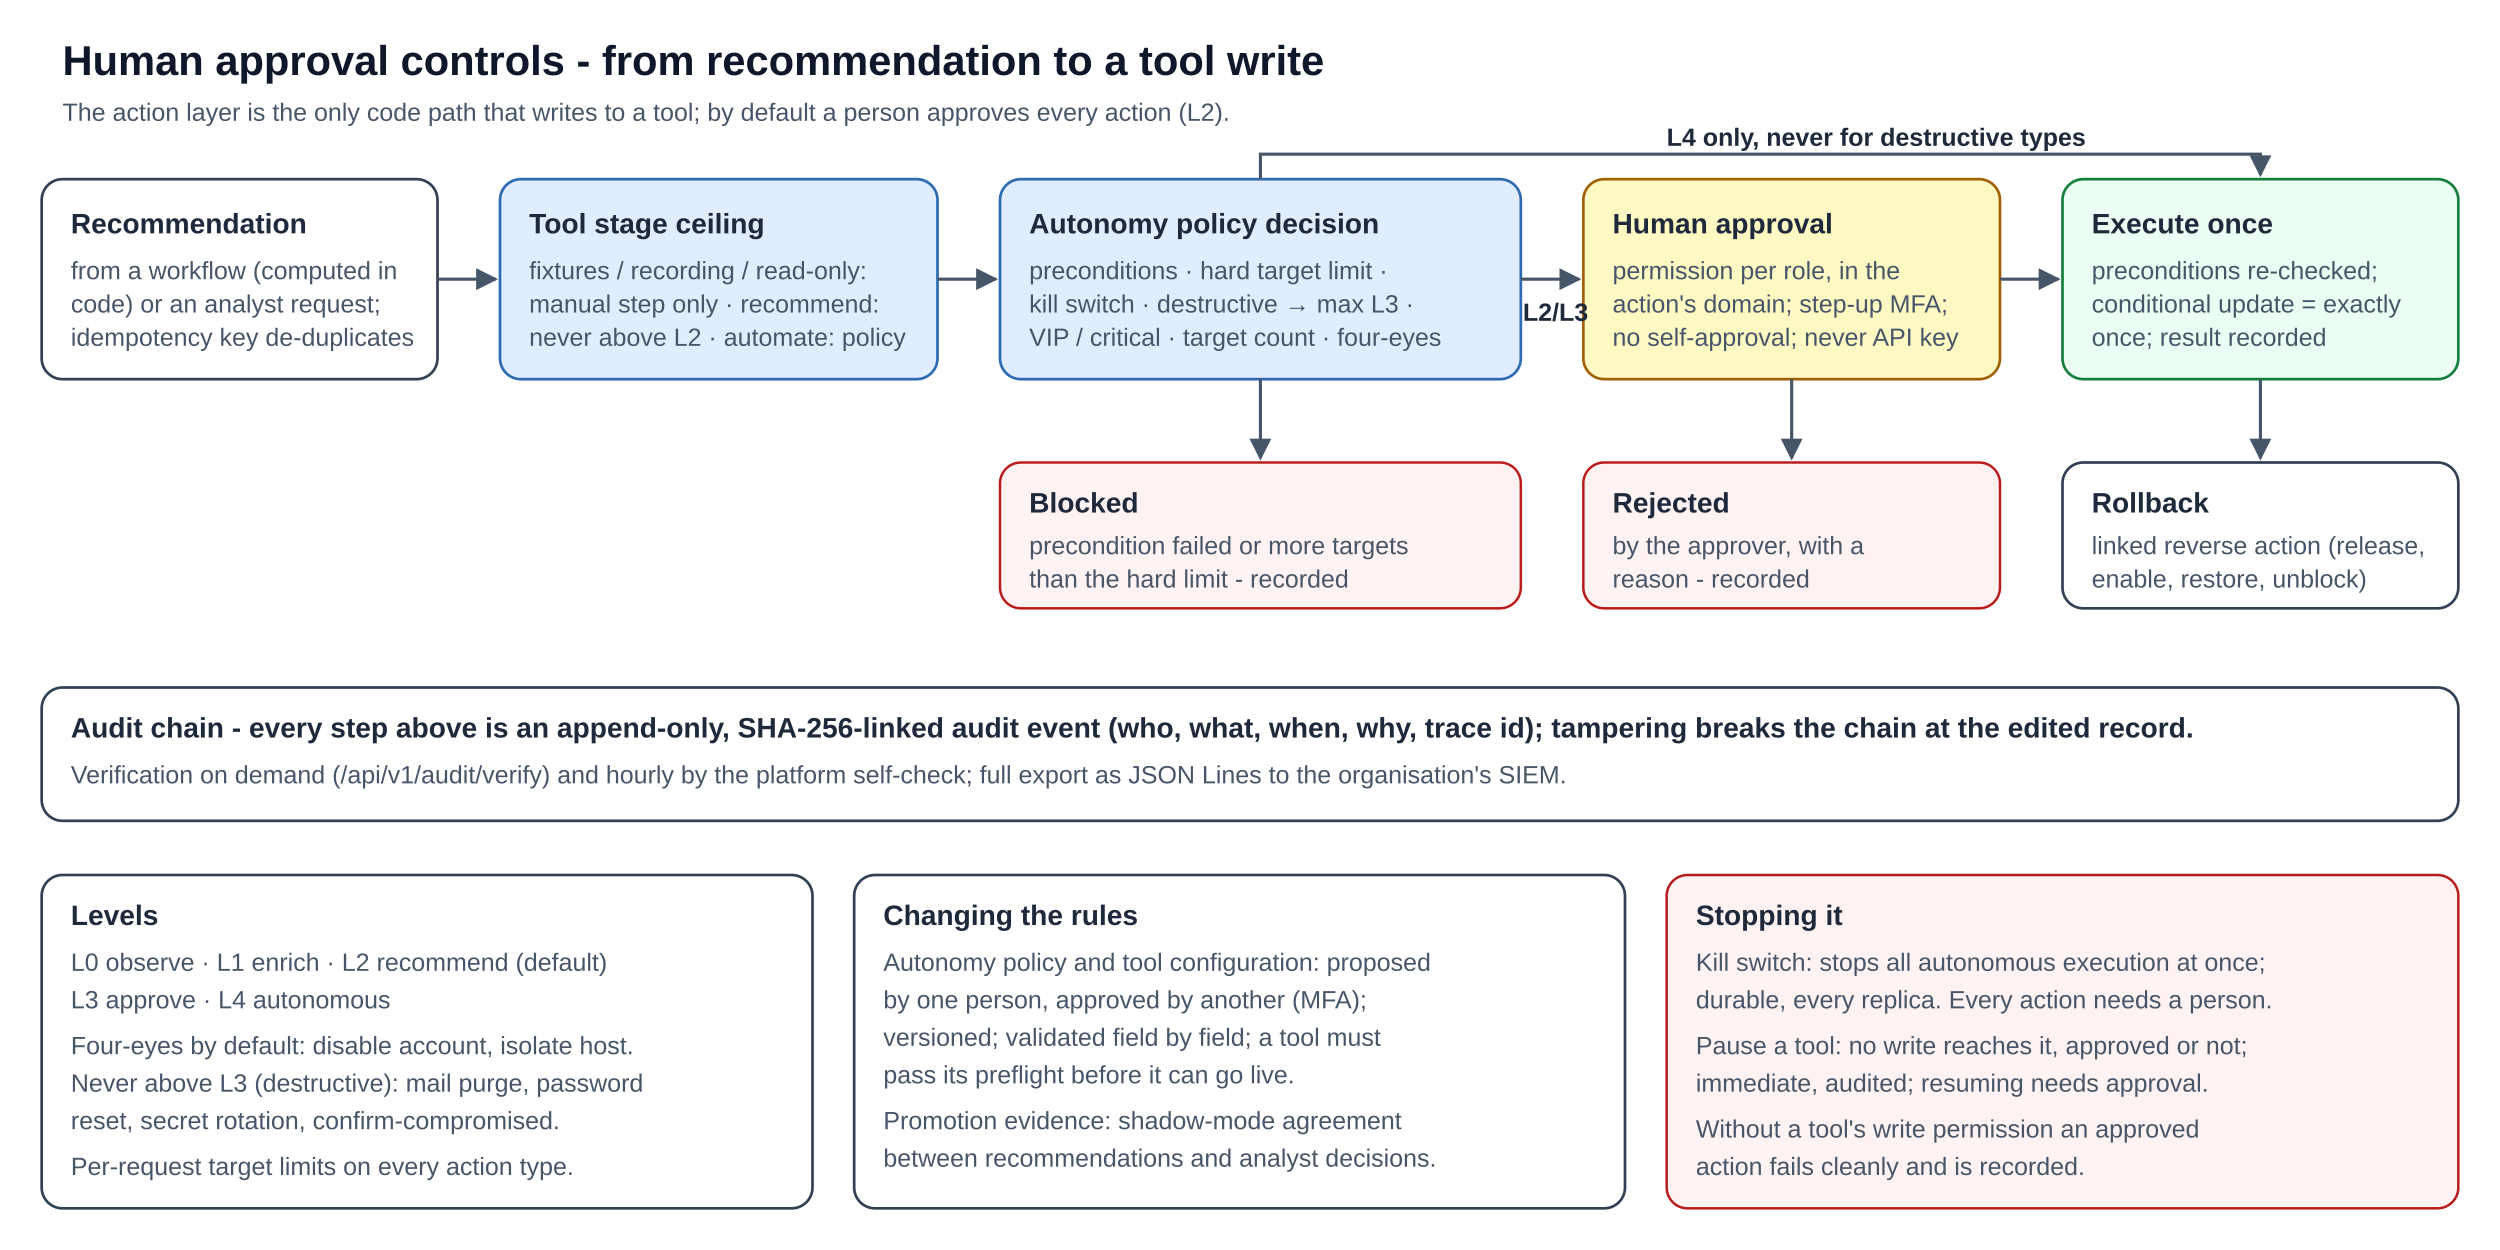
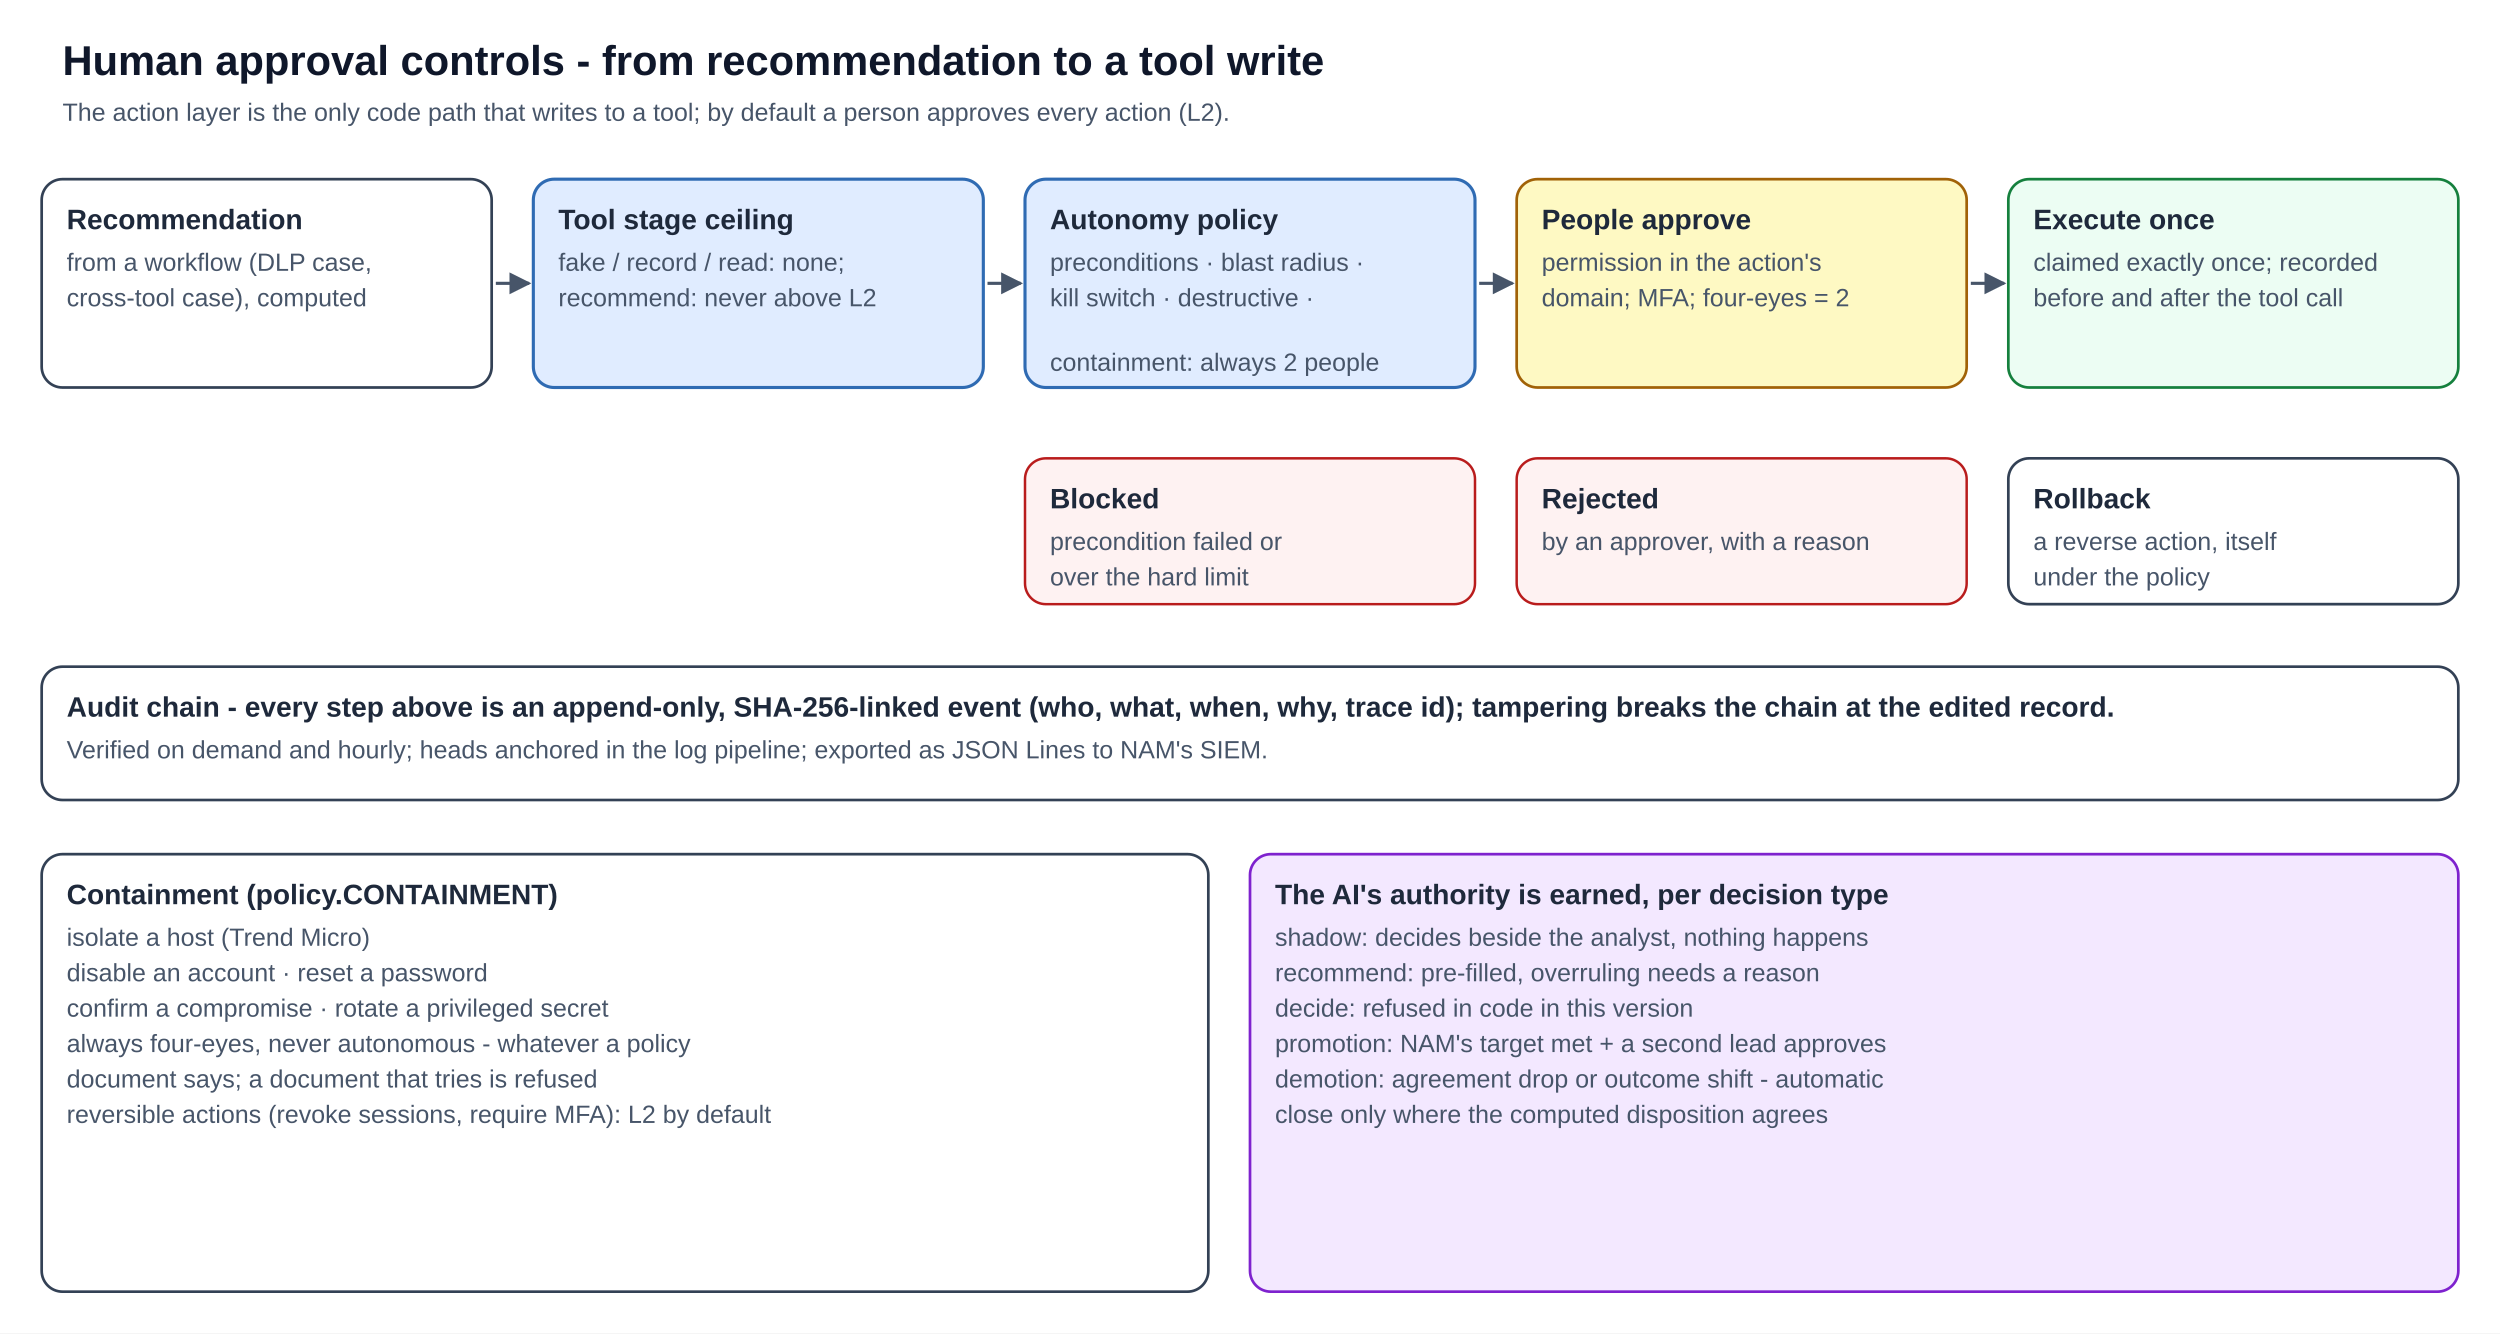
- <svg xmlns="http://www.w3.org/2000/svg" viewBox="0 0 1200 600" font-family="Segoe UI, Arial, sans-serif" font-size="14">
+ <svg xmlns="http://www.w3.org/2000/svg" viewBox="0 0 1200 640" font-family="Segoe UI, Arial, sans-serif" font-size="14">
  <defs>
    <marker id="a" viewBox="0 0 10 10" refX="9" refY="5" markerWidth="7" markerHeight="7" orient="auto-start-reverse">
      <path d="M0,0 L10,5 L0,10 z" fill="#475569" />
    </marker>
    <style>
+       .zone{fill:#f1f5f9;stroke:#94a3b8;stroke-dasharray:6 4}
      .box{fill:#ffffff;stroke:#334155;stroke-width:1.3}
-       .chk{fill:#e0ecff;stroke:#2f6bb3;stroke-width:1.3}
+       .core{fill:#e0ecff;stroke:#2f6bb3;stroke-width:1.5}
+       .ext{fill:#fff7e8;stroke:#c2410c;stroke-width:1.2}
+       .later{fill:#ffffff;stroke:#94a3b8;stroke-width:1.2;stroke-dasharray:5 4}
      .hum{fill:#fef9c3;stroke:#a16207;stroke-width:1.3}
      .stop{fill:#fef2f2;stroke:#b91c1c;stroke-width:1.2}
      .ok{fill:#ecfdf3;stroke:#15803d;stroke-width:1.3}
+       .ai{fill:#f3e8ff;stroke:#7e22ce;stroke-width:1.3}
      .h{font-weight:600;fill:#0f172a}
      .t{font-weight:600;fill:#1e293b;font-size:13.5px}
      .s{fill:#475569;font-size:12px}
      .line{stroke:#475569;stroke-width:1.5;fill:none;marker-end:url(#a)}
+       .dash{stroke:#475569;stroke-width:1.3;fill:none;stroke-dasharray:5 4;marker-end:url(#a)}
      .lbl{fill:#1e293b;font-size:12px;font-weight:600}
    </style>
  </defs>
-   <rect width="1200" height="600" fill="#ffffff" />
+   <rect width="1200" height="640" fill="#ffffff" />
  <text x="30" y="36" class="h" font-size="20">Human approval controls - from recommendation to a tool write</text>
  <text x="30" y="58" class="s">The action layer is the only code path that writes to a tool; by default a person approves every action (L2).</text>
-   <rect x="20" y="86" width="190" height="96" rx="10" class="box" />
-   <text x="34" y="112" class="t">Recommendation</text>
-   <text x="34" y="134" class="s">from a workflow (computed in</text>
-   <text x="34" y="150" class="s">code) or an analyst request;</text>
-   <text x="34" y="166" class="s">idempotency key de-duplicates</text>
-   <rect x="240" y="86" width="210" height="96" rx="10" class="chk" />
-   <text x="254" y="112" class="t">Tool stage ceiling</text>
-   <text x="254" y="134" class="s">fixtures / recording / read-only:</text>
-   <text x="254" y="150" class="s">manual step only · recommend:</text>
-   <text x="254" y="166" class="s">never above L2 · automate: policy</text>
-   <rect x="480" y="86" width="250" height="96" rx="10" class="chk" />
-   <text x="494" y="112" class="t">Autonomy policy decision</text>
-   <text x="494" y="134" class="s">preconditions · hard target limit ·</text>
-   <text x="494" y="150" class="s">kill switch · destructive → max L3 ·</text>
-   <text x="494" y="166" class="s">VIP / critical · target count · four-eyes</text>
-   <rect x="760" y="86" width="200" height="96" rx="10" class="hum" />
-   <text x="774" y="112" class="t">Human approval</text>
-   <text x="774" y="134" class="s">permission per role, in the</text>
-   <text x="774" y="150" class="s">action's domain; step-up MFA;</text>
-   <text x="774" y="166" class="s">no self-approval; never API key</text>
-   <rect x="990" y="86" width="190" height="96" rx="10" class="ok" />
-   <text x="1004" y="112" class="t">Execute once</text>
-   <text x="1004" y="134" class="s">preconditions re-checked;</text>
-   <text x="1004" y="150" class="s">conditional update = exactly</text>
-   <text x="1004" y="166" class="s">once; result recorded</text>
-   <rect x="480" y="222" width="250" height="70" rx="10" class="stop" />
-   <text x="494" y="246" class="t">Blocked</text>
-   <text x="494" y="266" class="s">precondition failed or more targets</text>
-   <text x="494" y="282" class="s">than the hard limit - recorded</text>
-   <rect x="760" y="222" width="200" height="70" rx="10" class="stop" />
-   <text x="774" y="246" class="t">Rejected</text>
-   <text x="774" y="266" class="s">by the approver, with a</text>
-   <text x="774" y="282" class="s">reason - recorded</text>
-   <rect x="990" y="222" width="190" height="70" rx="10" class="box" />
-   <text x="1004" y="246" class="t">Rollback</text>
-   <text x="1004" y="266" class="s">linked reverse action (release,</text>
-   <text x="1004" y="282" class="s">enable, restore, unblock)</text>
-   <rect x="20" y="330" width="1160" height="64" rx="10" class="box" />
-   <text x="34" y="354" class="t">Audit chain - every step above is an append-only, SHA-256-linked audit event (who, what, when, why, trace id); tampering breaks the chain at the edited record.</text>
-   <text x="34" y="376" class="s">Verification on demand (/api/v1/audit/verify) and hourly by the platform self-check; full export as JSON Lines to the organisation's SIEM.</text>
-   <rect x="20" y="420" width="370" height="160" rx="10" class="box" />
-   <text x="34" y="444" class="t">Levels</text>
-   <text x="34" y="466" class="s">L0 observe · L1 enrich · L2 recommend (default)</text>
-   <text x="34" y="484" class="s">L3 approve · L4 autonomous</text>
-   <text x="34" y="506" class="s">Four-eyes by default: disable account, isolate host.</text>
-   <text x="34" y="524" class="s">Never above L3 (destructive): mail purge, password</text>
-   <text x="34" y="542" class="s">reset, secret rotation, confirm-compromised.</text>
-   <text x="34" y="564" class="s">Per-request target limits on every action type.</text>
-   <rect x="410" y="420" width="370" height="160" rx="10" class="box" />
-   <text x="424" y="444" class="t">Changing the rules</text>
-   <text x="424" y="466" class="s">Autonomy policy and tool configuration: proposed</text>
-   <text x="424" y="484" class="s">by one person, approved by another (MFA);</text>
-   <text x="424" y="502" class="s">versioned; validated field by field; a tool must</text>
-   <text x="424" y="520" class="s">pass its preflight before it can go live.</text>
-   <text x="424" y="542" class="s">Promotion evidence: shadow-mode agreement</text>
-   <text x="424" y="560" class="s">between recommendations and analyst decisions.</text>
-   <rect x="800" y="420" width="380" height="160" rx="10" class="stop" />
-   <text x="814" y="444" class="t">Stopping it</text>
-   <text x="814" y="466" class="s">Kill switch: stops all autonomous execution at once;</text>
-   <text x="814" y="484" class="s">durable, every replica. Every action needs a person.</text>
-   <text x="814" y="506" class="s">Pause a tool: no write reaches it, approved or not;</text>
-   <text x="814" y="524" class="s">immediate, audited; resuming needs approval.</text>
-   <text x="814" y="546" class="s">Without a tool's write permission an approved</text>
-   <text x="814" y="564" class="s">action fails cleanly and is recorded.</text>
-   <path d="M210,134 L238,134" class="line" />
-   <path d="M450,134 L478,134" class="line" />
-   <path d="M730,134 L758,134" class="line" />
-   <text x="731" y="154" class="lbl" font-size="11">L2/L3</text>
-   <path d="M960,134 L988,134" class="line" />
-   <path d="M605,182 L605,220" class="line" />
-   <path d="M860,182 L860,220" class="line" />
-   <path d="M1085,182 L1085,220" class="line" />
-   <path d="M605,86 L605,74 L1085,74 L1085,84" class="line" />
-   <text x="800" y="70" class="lbl">L4 only, never for destructive types</text>
+   <rect x="20" y="86" width="216" height="100" rx="10" class="box" />
+   <text x="32" y="110" class="t">Recommendation</text>
+   <text x="32" y="130" class="s">from a workflow (DLP case,</text>
+   <text x="32" y="147" class="s">cross-tool case), computed</text>
+   <path d="M238,136 L254,136" class="line" />
+   <rect x="256" y="86" width="216" height="100" rx="10" class="core" />
+   <text x="268" y="110" class="t">Tool stage ceiling</text>
+   <text x="268" y="130" class="s">fake / record / read: none;</text>
+   <text x="268" y="147" class="s">recommend: never above L2</text>
+   <path d="M474,136 L490,136" class="line" />
+   <rect x="492" y="86" width="216" height="100" rx="10" class="core" />
+   <text x="504" y="110" class="t">Autonomy policy</text>
+   <text x="504" y="130" class="s">preconditions · blast radius ·</text>
+   <text x="504" y="147" class="s">kill switch · destructive ·</text>
+   <path d="M710,136 L726,136" class="line" />
+   <rect x="728" y="86" width="216" height="100" rx="10" class="hum" />
+   <text x="740" y="110" class="t">People approve</text>
+   <text x="740" y="130" class="s">permission in the action's</text>
+   <text x="740" y="147" class="s">domain; MFA; four-eyes = 2</text>
+   <path d="M946,136 L962,136" class="line" />
+   <rect x="964" y="86" width="216" height="100" rx="10" class="ok" />
+   <text x="976" y="110" class="t">Execute once</text>
+   <text x="976" y="130" class="s">claimed exactly once; recorded</text>
+   <text x="976" y="147" class="s">before and after the tool call</text>
+   <text x="504" y="178" class="s">containment: always 2 people</text>
+   <rect x="492" y="220" width="216" height="70" rx="10" class="stop" />
+   <text x="504" y="244" class="t">Blocked</text>
+   <text x="504" y="264" class="s">precondition failed or</text>
+   <text x="504" y="281" class="s">over the hard limit</text>
+   <rect x="728" y="220" width="216" height="70" rx="10" class="stop" />
+   <text x="740" y="244" class="t">Rejected</text>
+   <text x="740" y="264" class="s">by an approver, with a reason</text>
+   <rect x="964" y="220" width="216" height="70" rx="10" class="box" />
+   <text x="976" y="244" class="t">Rollback</text>
+   <text x="976" y="264" class="s">a reverse action, itself</text>
+   <text x="976" y="281" class="s">under the policy</text>
+   <rect x="20" y="320" width="1160" height="64" rx="10" class="box" />
+   <text x="32" y="344" class="t">Audit chain - every step above is an append-only, SHA-256-linked event (who, what, when, why, trace id); tampering breaks the chain at the edited record.</text>
+   <text x="32" y="364" class="s">Verified on demand and hourly; heads anchored in the log pipeline; exported as JSON Lines to NAM's SIEM.</text>
+   <rect x="20" y="410" width="560" height="210" rx="10" class="box" />
+   <text x="32" y="434" class="t">Containment (policy.CONTAINMENT)</text>
+   <text x="32" y="454" class="s">isolate a host (Trend Micro)</text>
+   <text x="32" y="471" class="s">disable an account · reset a password</text>
+   <text x="32" y="488" class="s">confirm a compromise · rotate a privileged secret</text>
+   <text x="32" y="505" class="s">always four-eyes, never autonomous - whatever a policy</text>
+   <text x="32" y="522" class="s">document says; a document that tries is refused</text>
+   <text x="32" y="539" class="s">reversible actions (revoke sessions, require MFA): L2 by default</text>
+   <rect x="600" y="410" width="580" height="210" rx="10" class="ai" />
+   <text x="612" y="434" class="t">The AI's authority is earned, per decision type</text>
+   <text x="612" y="454" class="s">shadow: decides beside the analyst, nothing happens</text>
+   <text x="612" y="471" class="s">recommend: pre-filled, overruling needs a reason</text>
+   <text x="612" y="488" class="s">decide: refused in code in this version</text>
+   <text x="612" y="505" class="s">promotion: NAM's target met + a second lead approves</text>
+   <text x="612" y="522" class="s">demotion: agreement drop or outcome shift - automatic</text>
+   <text x="612" y="539" class="s">close only where the computed disposition agrees</text>
</svg>
